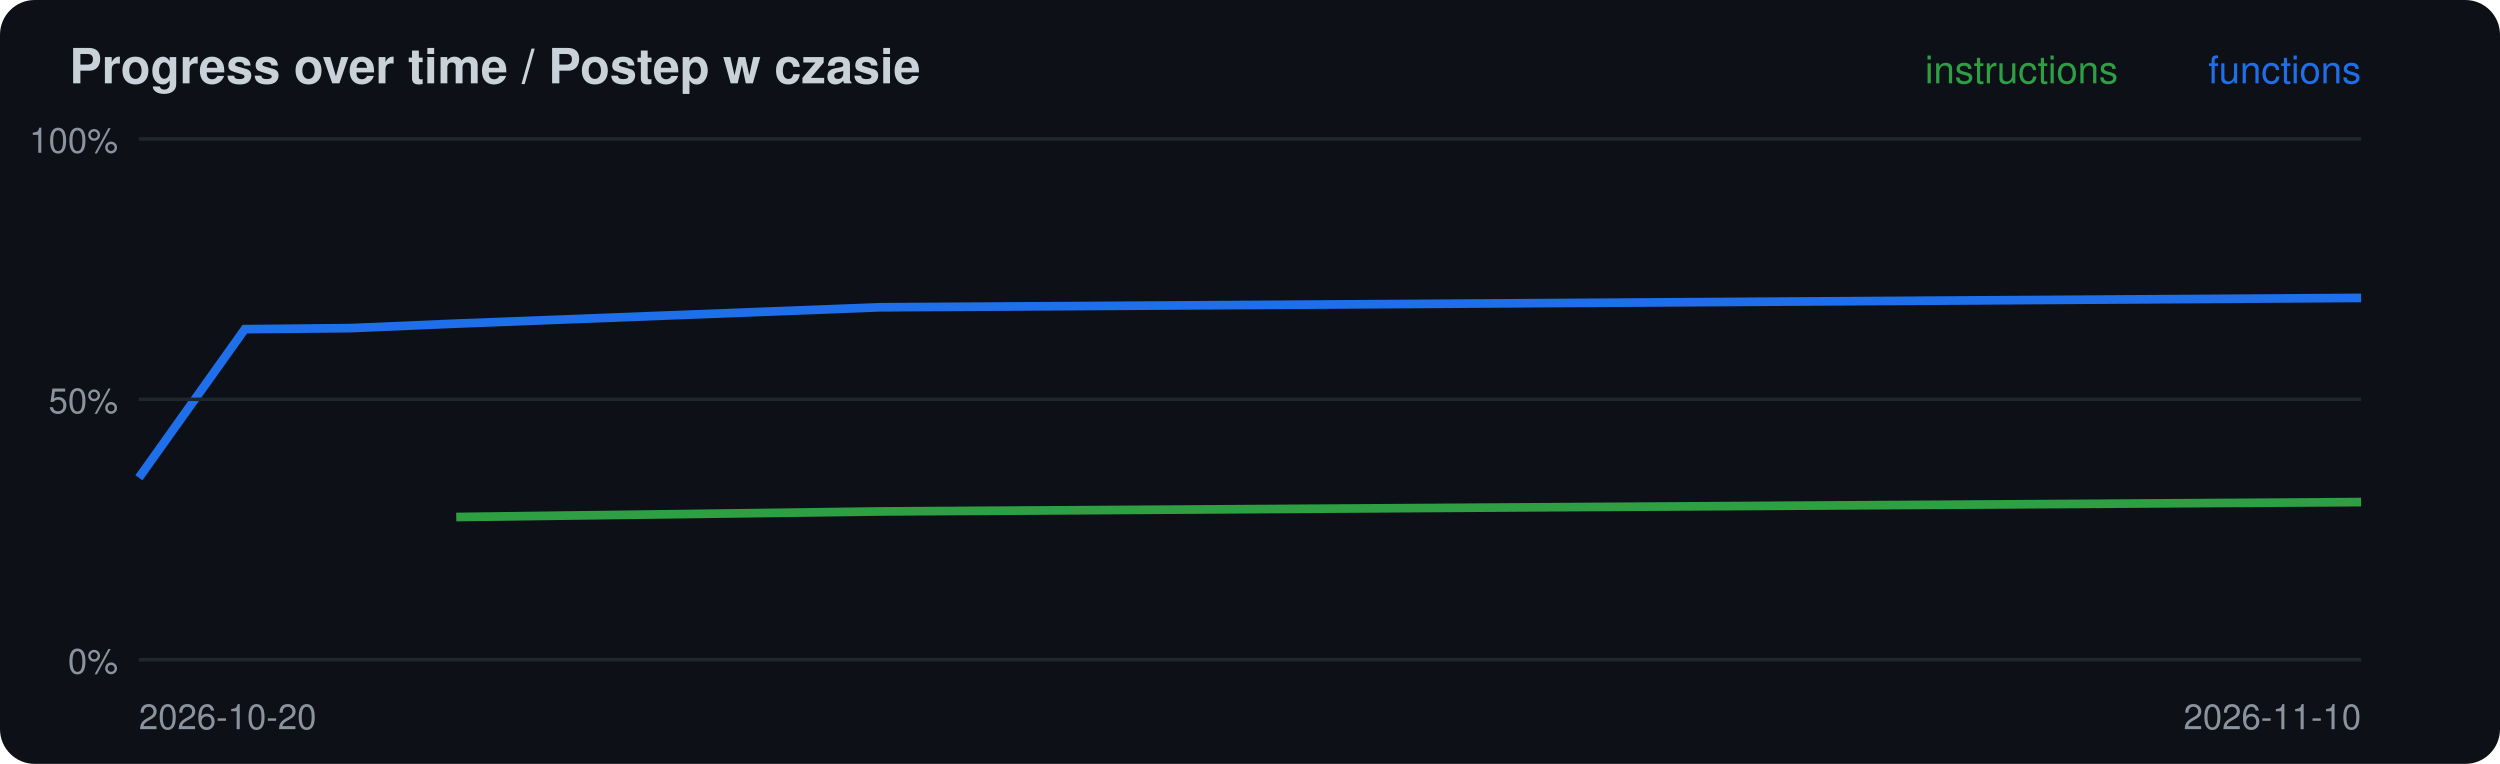
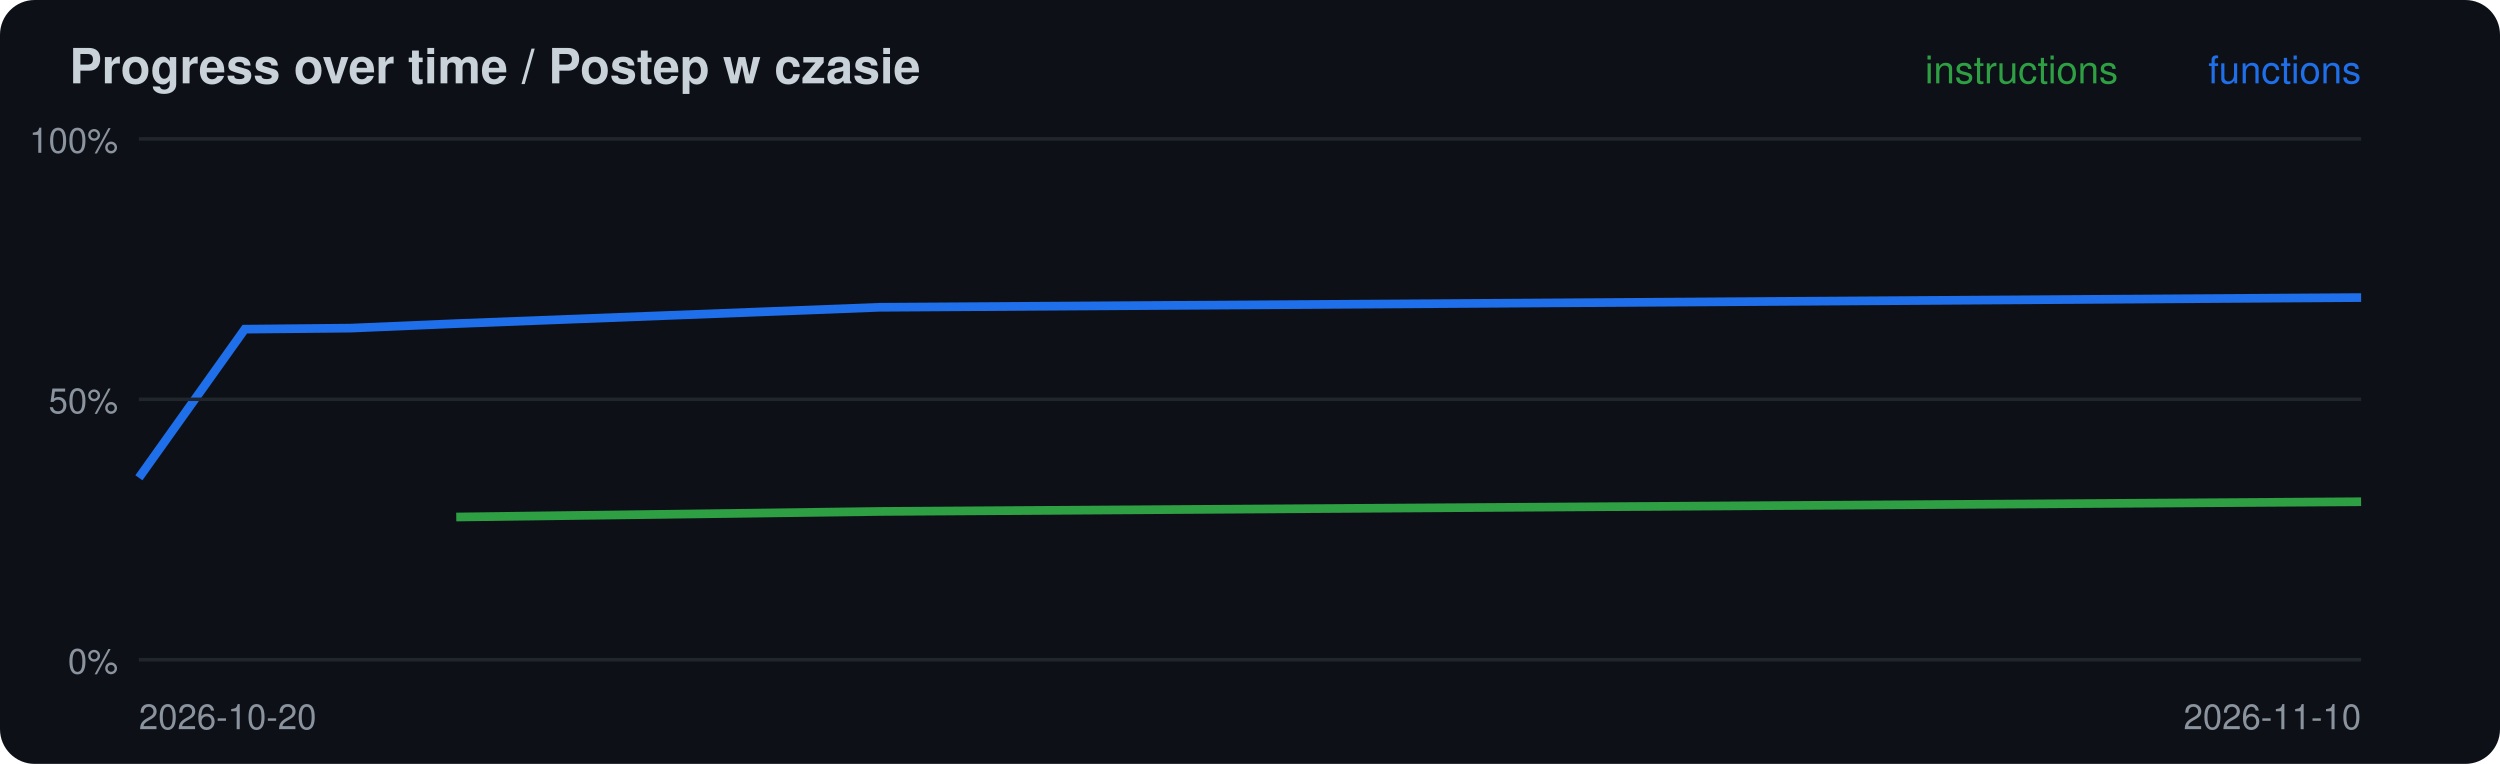
<svg xmlns="http://www.w3.org/2000/svg" width="720" height="220" viewBox="0 0 720 220">
  <rect width="720" height="220" rx="10" fill="#0d1117" />
  <text x="20" y="24" font-family="-apple-system,Segoe UI,Helvetica,Arial,sans-serif" font-size="14" font-weight="600" fill="#c9d1d9">Progress over time / Postep w czasie</text>
-   <polyline points="131.4,148.9 253.3,147.3 680.0,144.6" fill="none" stroke="#2ea043" stroke-width="2.5" />
-   <polyline points="40.0,137.6 70.5,94.8 101.0,94.5 131.4,93.2 253.3,88.5 680.0,85.8" fill="none" stroke="#1f6feb" stroke-width="2.5" />
+   <polyline points="131.4,148.9 253.3,147.3 680.0,144.5" fill="none" stroke="#2ea043" stroke-width="2.5" />
+   <polyline points="40.0,137.6 70.5,94.8 101.0,94.5 131.4,93.2 253.3,88.5 680.0,85.7" fill="none" stroke="#1f6feb" stroke-width="2.5" />
  <line x1="40" x2="680" y1="190.0" y2="190.0" stroke="#21262d" />
  <text x="34" y="194.0" font-family="-apple-system,Segoe UI,Helvetica,Arial,sans-serif" font-size="10" fill="#8b949e" text-anchor="end">0%</text>
  <line x1="40" x2="680" y1="115.0" y2="115.0" stroke="#21262d" />
  <text x="34" y="119.0" font-family="-apple-system,Segoe UI,Helvetica,Arial,sans-serif" font-size="10" fill="#8b949e" text-anchor="end">50%</text>
  <line x1="40" x2="680" y1="40.0" y2="40.0" stroke="#21262d" />
  <text x="34" y="44.0" font-family="-apple-system,Segoe UI,Helvetica,Arial,sans-serif" font-size="10" fill="#8b949e" text-anchor="end">100%</text>
  <text x="40" y="210" font-family="-apple-system,Segoe UI,Helvetica,Arial,sans-serif" font-size="10" fill="#8b949e">2026-10-20</text>
  <text x="680" y="24" font-family="-apple-system,Segoe UI,Helvetica,Arial,sans-serif" font-size="11" fill="#1f6feb" text-anchor="end">functions</text>
  <text x="610" y="24" font-family="-apple-system,Segoe UI,Helvetica,Arial,sans-serif" font-size="11" fill="#2ea043" text-anchor="end">instructions</text>
  <text x="680" y="210" font-family="-apple-system,Segoe UI,Helvetica,Arial,sans-serif" font-size="10" fill="#8b949e" text-anchor="end">2026-11-10</text>
</svg>
